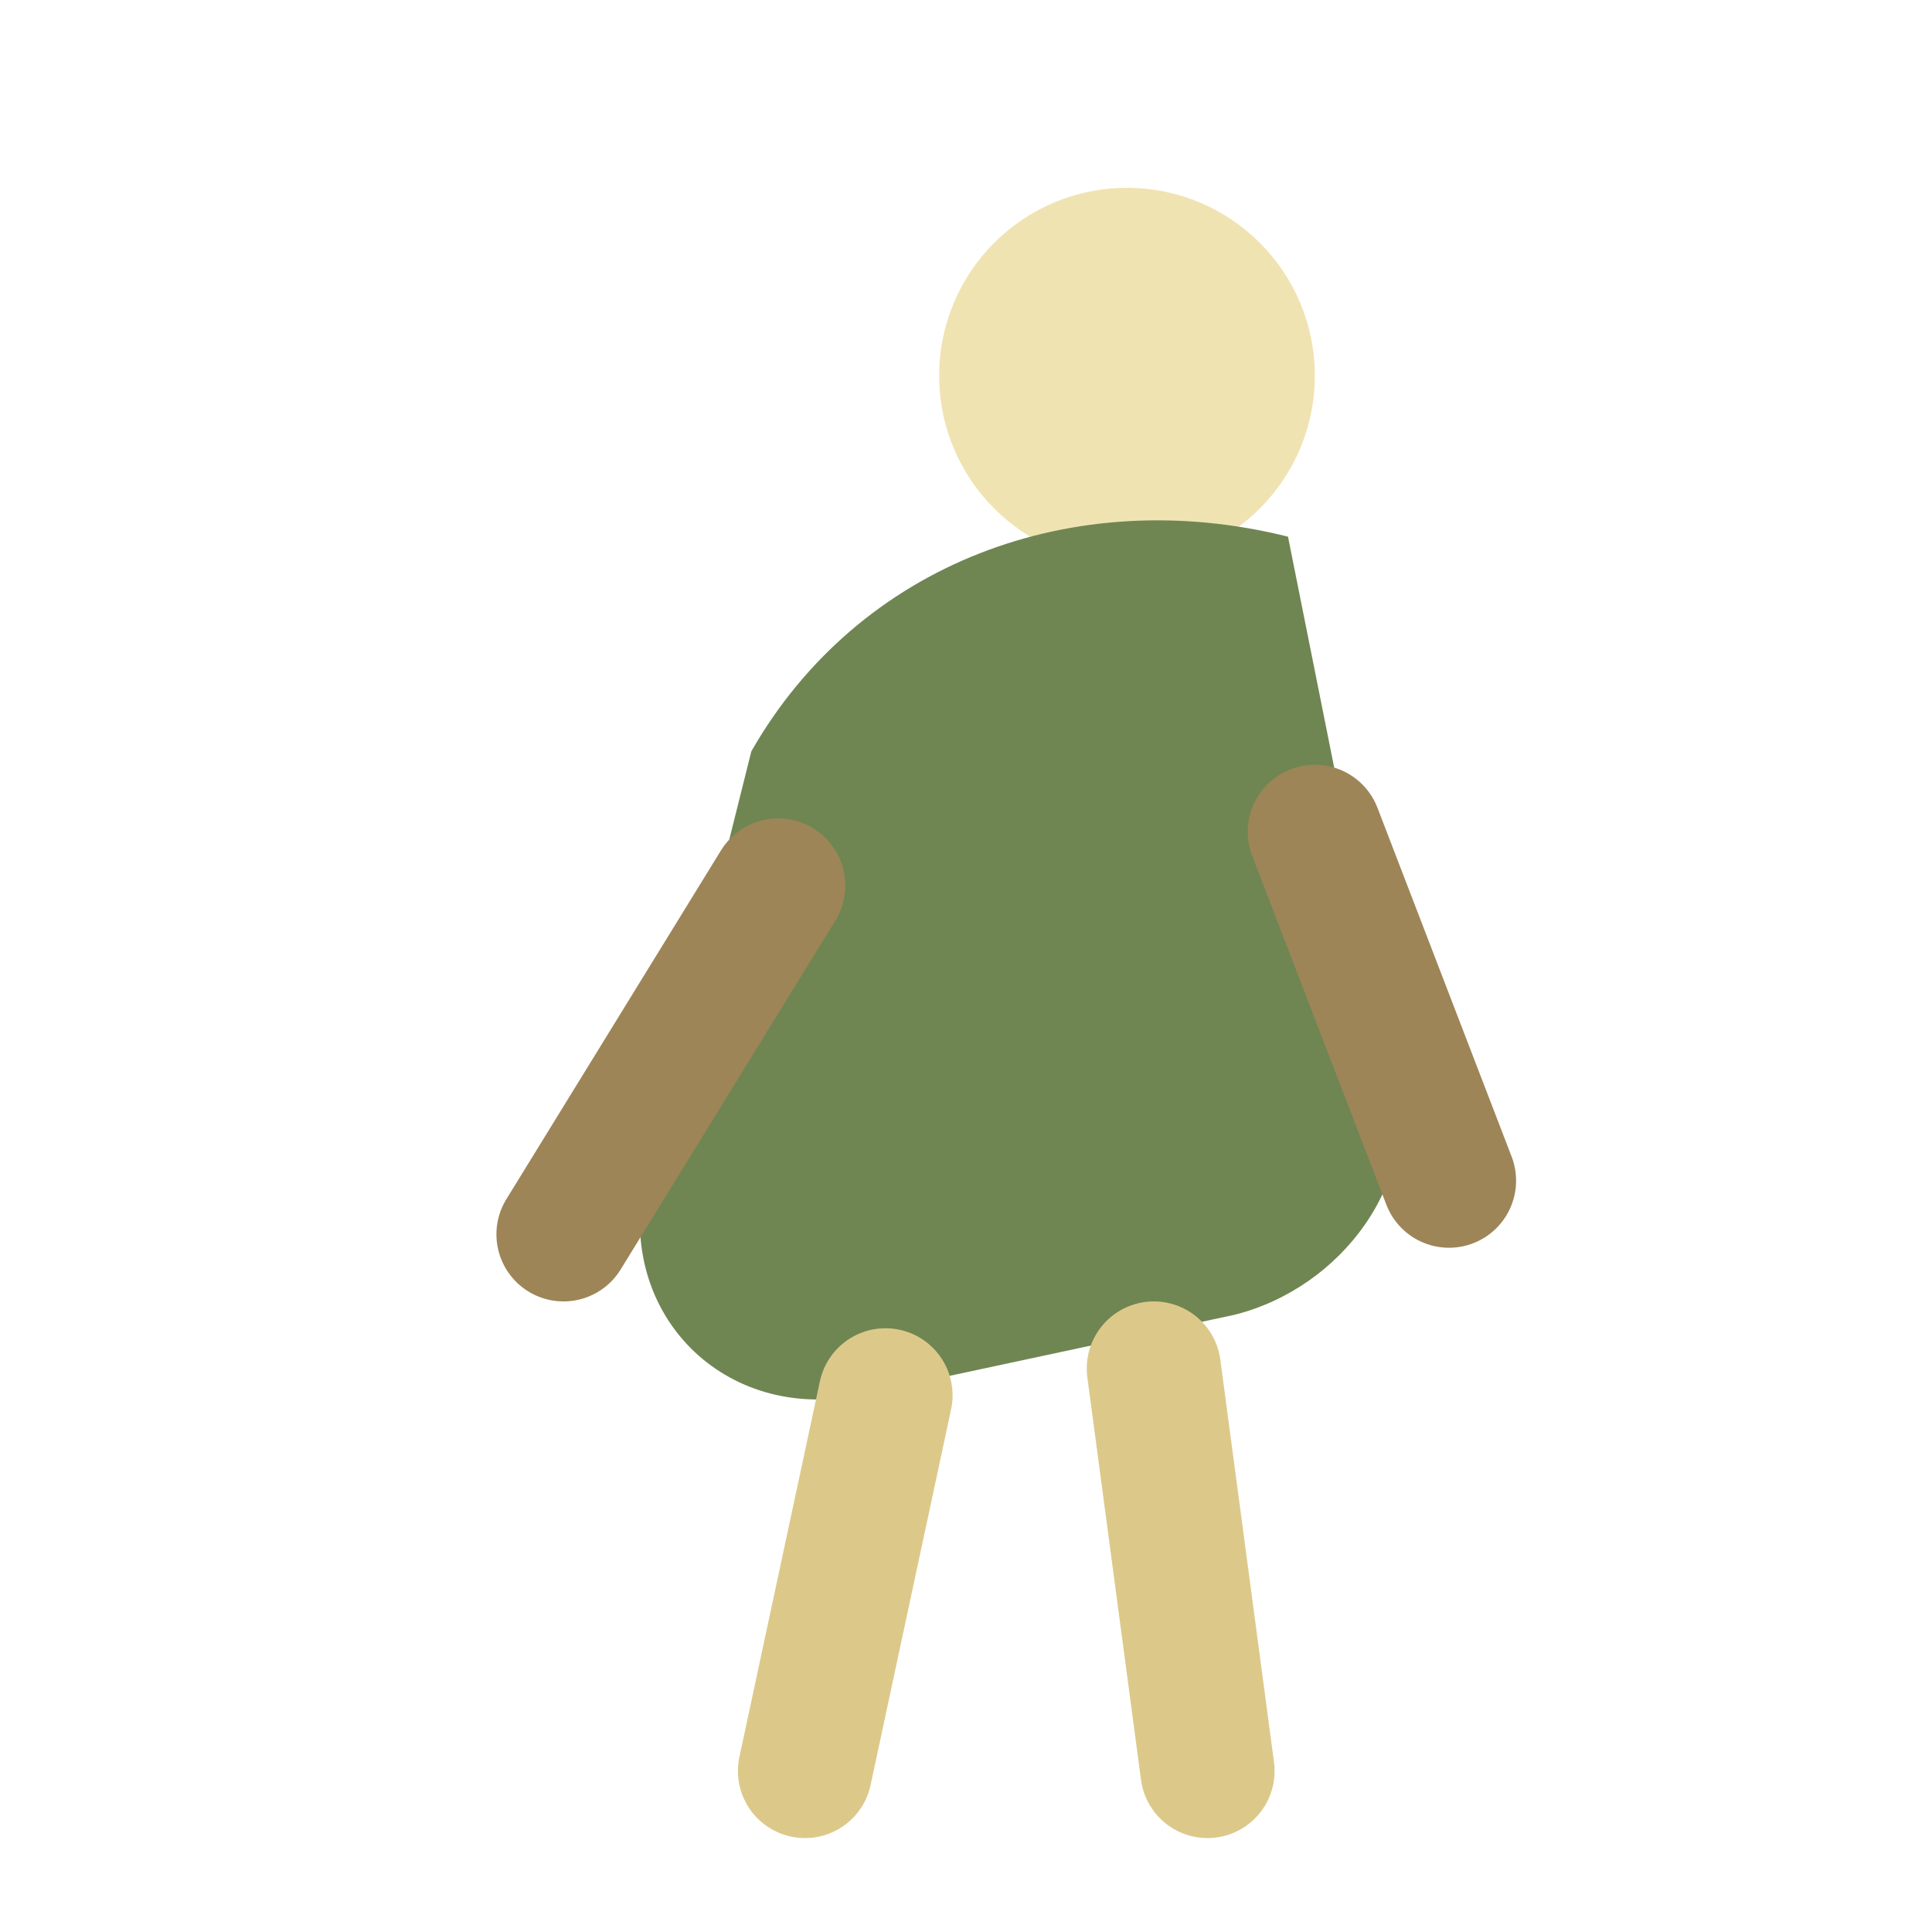
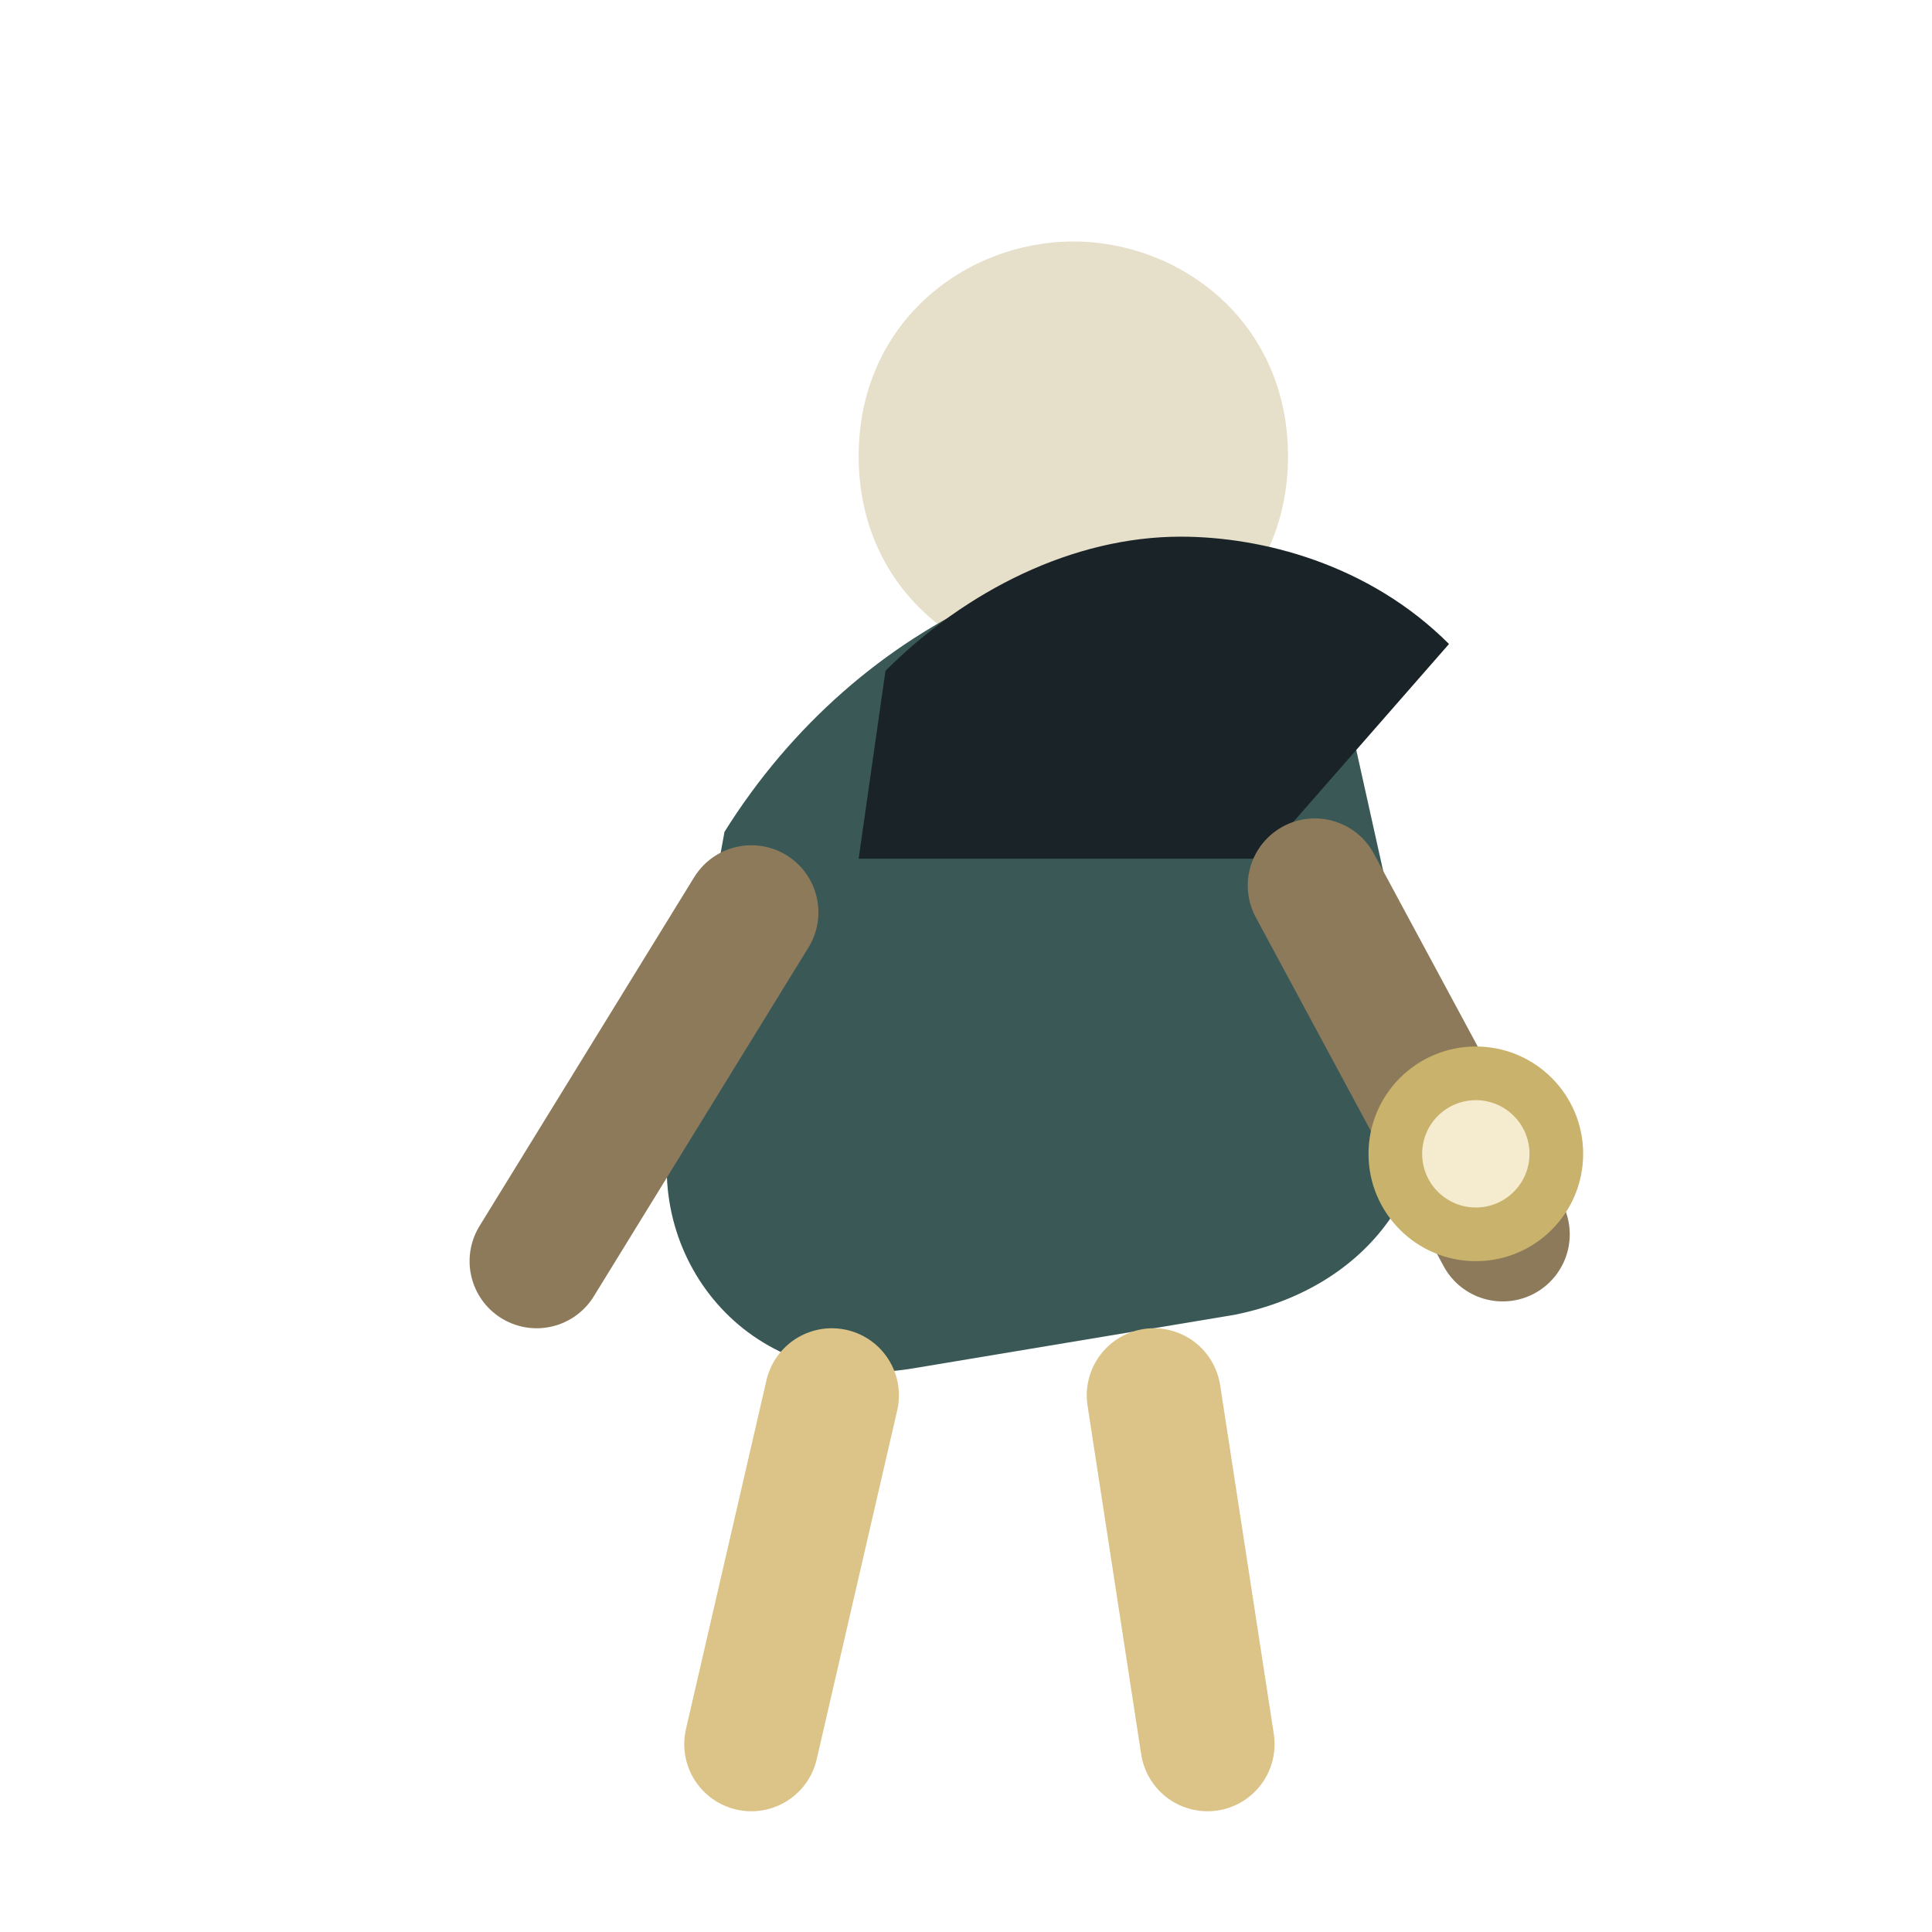
<svg xmlns="http://www.w3.org/2000/svg" width="72" height="72" viewBox="0 0 72 72">
-   <circle cx="42" cy="14" r="7" fill="#f0e3b2" />
-   <path d="M28 28c4-7 12-10 20-8l4 20c1 4-2 8-6 9l-14 3c-5 1-9-3-8-8l4-16Z" fill="#6f8653" />
-   <path d="M33 52 30 66" stroke="#dcc98a" stroke-width="5" stroke-linecap="round" />
-   <path d="M43 51 45 66" stroke="#dcc98a" stroke-width="5" stroke-linecap="round" />
-   <path d="M29 33 21 46" stroke="#9d8557" stroke-width="5" stroke-linecap="round" />
-   <path d="M49 31 54 44" stroke="#9d8557" stroke-width="5" stroke-linecap="round" />
+   <g stroke-linecap="round" stroke-linejoin="round">
+     <path d="M40 9c4 0 8 3 8 8s-4 8-8 8-8-3-8-8 4-8 8-8Z" fill="#E6DFC9" />
+     <path d="M27 31c5-8 14-12 22-10l4 18c1 5-2 9-7 10l-12 2c-6 1-10-4-9-9l2-11Z" fill="#395856" />
+     <path d="M33 25c3-3 7-5 11-5 3 0 7 1 10 4l-7 8H32Z" fill="#1A2328" />
+     <path d="M31 52 28 65" stroke="#DCC488" stroke-width="5" />
+     <path d="M43 52 45 65" stroke="#DCC488" stroke-width="5" />
+     <path d="M28 34 20 47" stroke="#8C7A5B" stroke-width="5" />
+     <path d="M49 33 56 46" stroke="#8C7A5B" stroke-width="5" />
+     <circle cx="55" cy="43" r="4" fill="#C9B26B" />
+     <circle cx="55" cy="43" r="2" fill="#F5ECD0" />
+   </g>
</svg>
